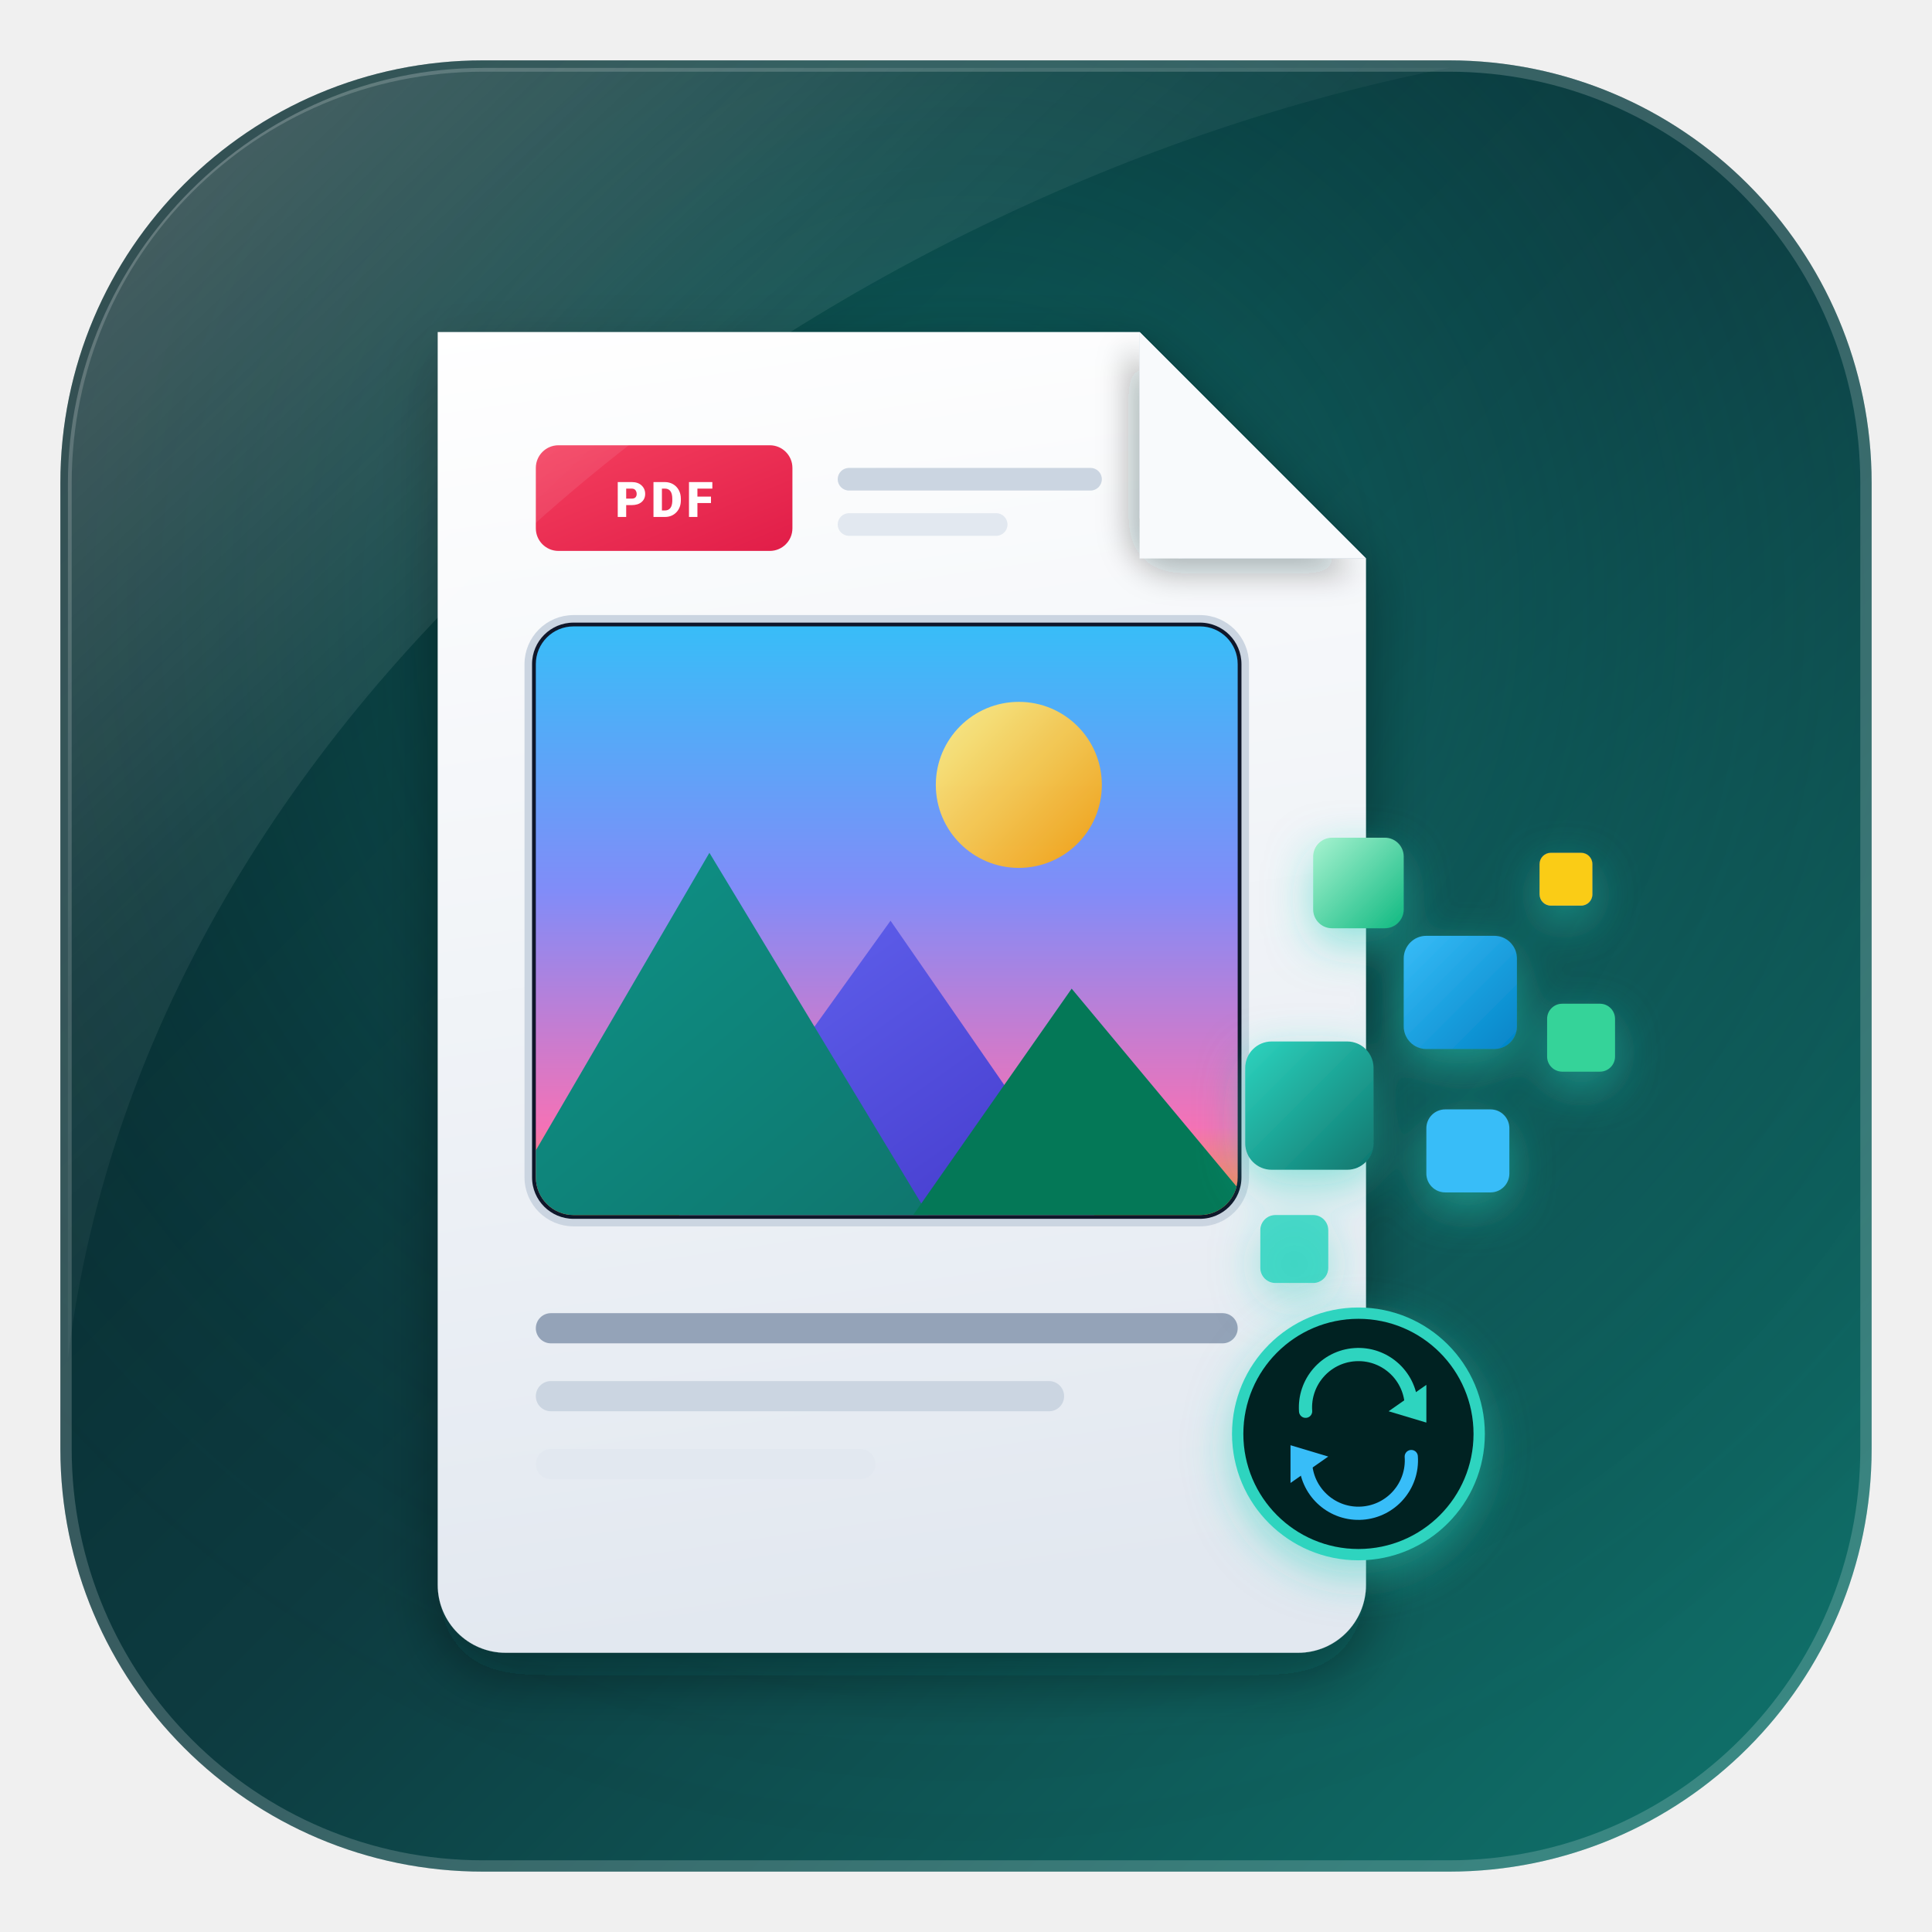
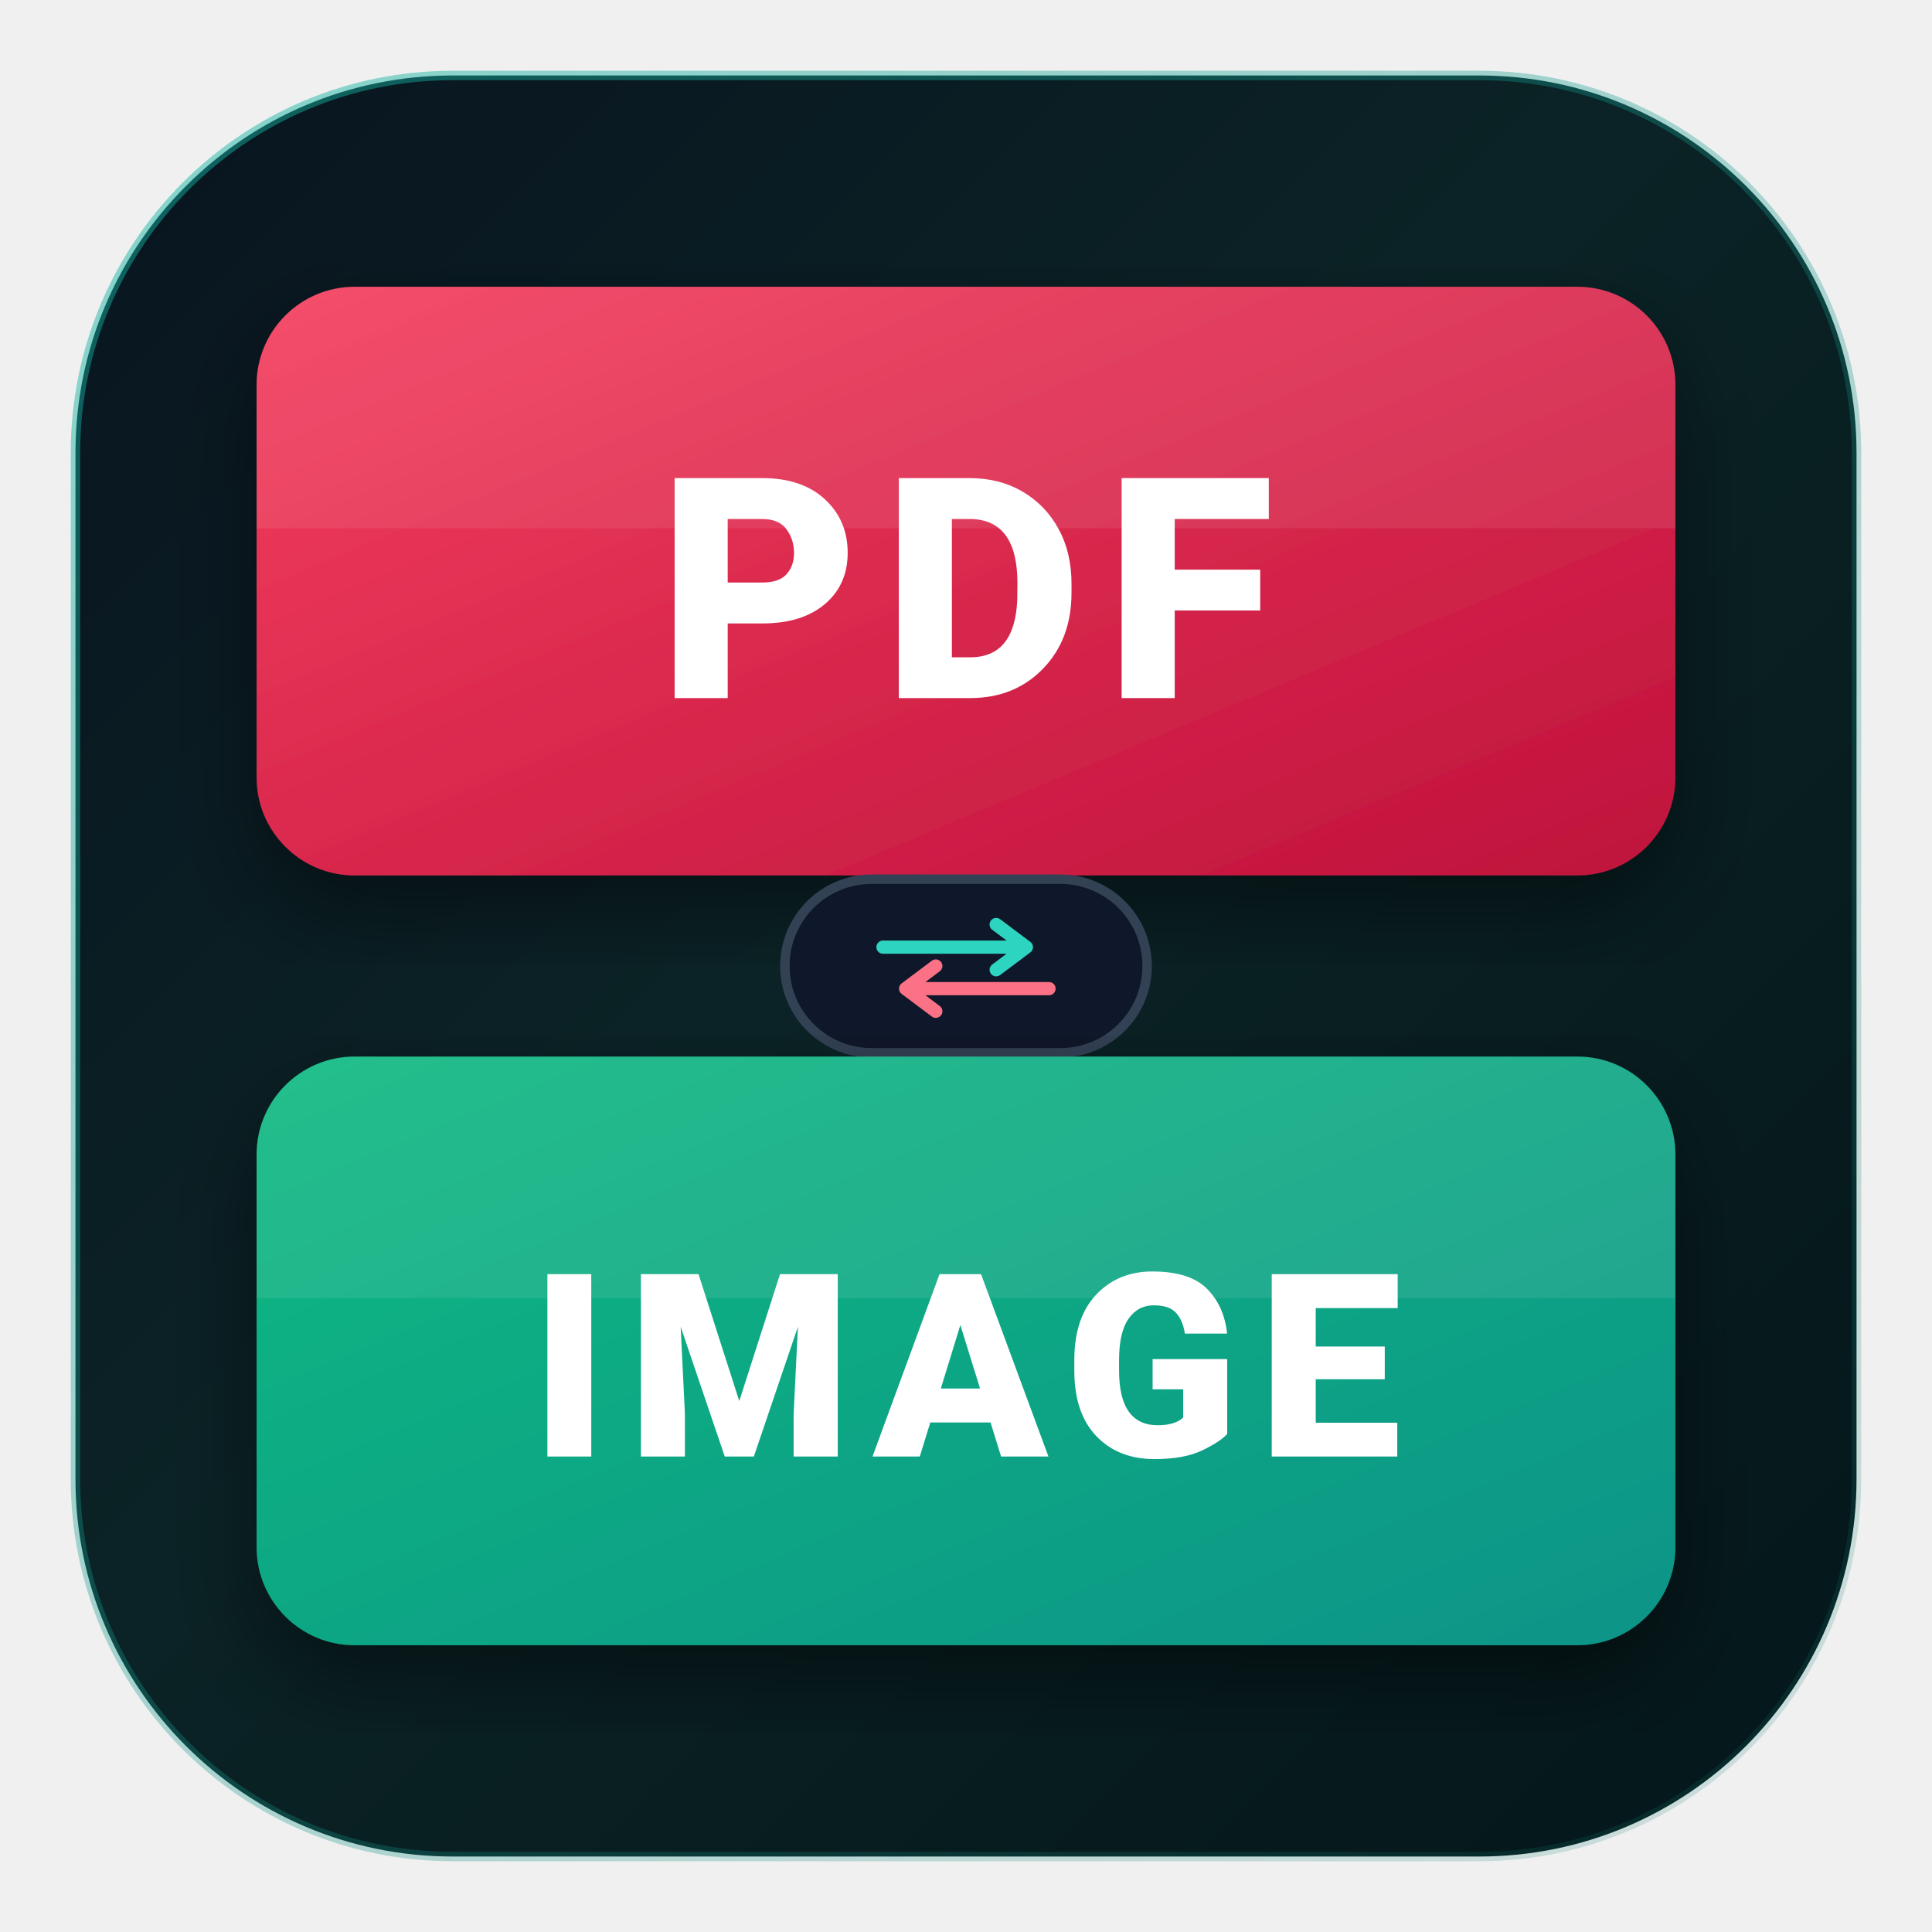
<svg xmlns="http://www.w3.org/2000/svg" viewBox="0 0 512 512" width="512" height="512">
  <defs>
    <linearGradient id="bgGrad" x1="0%" y1="0%" x2="100%" y2="100%">
-       <stop offset="0%" stop-color="#042024" />
-       <stop offset="50%" stop-color="#0d3b40" />
-       <stop offset="100%" stop-color="#0f766e" />
+       <stop offset="0%" stop-color="#09141f" />
+       <stop offset="45%" stop-color="#0b2326" />
+       <stop offset="100%" stop-color="#041619" />
    </linearGradient>
-     <radialGradient id="ambientGlow" cx="50%" cy="30%" r="70%">
-       <stop offset="0%" stop-color="#14b8a6" stop-opacity="0.35" />
-       <stop offset="60%" stop-color="#0d9488" stop-opacity="0.1" />
-       <stop offset="100%" stop-color="#042024" stop-opacity="0" />
-     </radialGradient>
-     <linearGradient id="docGrad" x1="0%" y1="0%" x2="10%" y2="100%">
-       <stop offset="0%" stop-color="#ffffff" />
-       <stop offset="100%" stop-color="#e2e8f0" />
+     <linearGradient id="borderGrad" x1="0%" y1="0%" x2="100%" y2="100%">
+       <stop offset="0%" stop-color="#14b8a6" stop-opacity="0.5" />
+       <stop offset="100%" stop-color="#0f766e" stop-opacity="0.15" />
    </linearGradient>
-     <linearGradient id="pdfBadgeGrad" x1="0%" y1="0%" x2="100%" y2="100%">
+     <linearGradient id="pdfGrad" x1="0%" y1="0%" x2="100%" y2="100%">
      <stop offset="0%" stop-color="#f43f5e" />
-       <stop offset="100%" stop-color="#e11d48" />
+       <stop offset="100%" stop-color="#be123c" />
    </linearGradient>
-     <linearGradient id="skyGrad" x1="0%" y1="0%" x2="0%" y2="100%">
-       <stop offset="0%" stop-color="#38bdf8" />
-       <stop offset="45%" stop-color="#818cf8" />
-       <stop offset="85%" stop-color="#f472b6" />
-       <stop offset="100%" stop-color="#fb923c" />
+     <linearGradient id="imgGrad" x1="0%" y1="0%" x2="100%" y2="100%">
+       <stop offset="0%" stop-color="#10b981" />
+       <stop offset="100%" stop-color="#0d9488" />
    </linearGradient>
-     <linearGradient id="sunGrad" x1="0%" y1="0%" x2="100%" y2="100%">
-       <stop offset="0%" stop-color="#fef08a" />
-       <stop offset="100%" stop-color="#f59e0b" />
-     </linearGradient>
-     <linearGradient id="mountain1" x1="0%" y1="0%" x2="100%" y2="100%">
-       <stop offset="0%" stop-color="#6366f1" />
-       <stop offset="100%" stop-color="#4338ca" />
-     </linearGradient>
-     <linearGradient id="mountain2" x1="0%" y1="0%" x2="100%" y2="100%">
-       <stop offset="0%" stop-color="#0d9488" />
-       <stop offset="100%" stop-color="#0f766e" />
-     </linearGradient>
-     <linearGradient id="foldGrad" x1="0%" y1="0%" x2="100%" y2="100%">
-       <stop offset="0%" stop-color="#cbd5e1" />
-       <stop offset="100%" stop-color="#94a3b8" />
-     </linearGradient>
-     <linearGradient id="pixelGrad1" x1="0%" y1="0%" x2="100%" y2="100%">
-       <stop offset="0%" stop-color="#2dd4bf" />
-       <stop offset="100%" stop-color="#0f766e" />
-     </linearGradient>
-     <linearGradient id="pixelGrad2" x1="0%" y1="0%" x2="100%" y2="100%">
-       <stop offset="0%" stop-color="#38bdf8" />
-       <stop offset="100%" stop-color="#0284c7" />
-     </linearGradient>
-     <linearGradient id="pixelGrad3" x1="0%" y1="0%" x2="100%" y2="100%">
-       <stop offset="0%" stop-color="#a7f3d0" />
-       <stop offset="100%" stop-color="#10b981" />
-     </linearGradient>
-     <linearGradient id="glassSheen" x1="0%" y1="0%" x2="100%" y2="100%">
-       <stop offset="0%" stop-color="#ffffff" stop-opacity="0.3" />
-       <stop offset="35%" stop-color="#ffffff" stop-opacity="0.08" />
-       <stop offset="60%" stop-color="#ffffff" stop-opacity="0" />
-     </linearGradient>
-     <filter id="shadowLarge" x="-20%" y="-20%" width="150%" height="150%">
-       <feDropShadow dx="0" dy="18" stdDeviation="22" flood-color="#021417" flood-opacity="0.6" />
-       <feDropShadow dx="0" dy="6" stdDeviation="8" flood-color="#021417" flood-opacity="0.4" />
+     <filter id="cardShadow" x="-10%" y="-10%" width="120%" height="125%">
+       <feDropShadow dx="0" dy="10" stdDeviation="12" flood-color="#000000" flood-opacity="0.45" />
    </filter>
-     <filter id="glowPixel" x="-30%" y="-30%" width="160%" height="160%">
-       <feDropShadow dx="0" dy="4" stdDeviation="6" flood-color="#2dd4bf" flood-opacity="0.5" />
-     </filter>
-     <filter id="foldShadow" x="-30%" y="-30%" width="160%" height="160%">
-       <feDropShadow dx="-3" dy="4" stdDeviation="4" flood-color="#0f172a" flood-opacity="0.3" />
-     </filter>
-     <clipPath id="viewportClip">
-       <rect x="142" y="166" width="186" height="156" rx="10" />
-     </clipPath>
-     <clipPath id="docBodyClip">
-       <path d="M 116 88 L 302 88 L 362 148 L 362 420 A 18 18 0 0 1 344 438 L 134 438 A 18 18 0 0 1 116 420 Z" />
-     </clipPath>
  </defs>
-   <rect x="16" y="16" width="480" height="480" rx="112" ry="112" fill="url(#bgGrad)" />
-   <rect x="16" y="16" width="480" height="480" rx="112" ry="112" fill="url(#ambientGlow)" />
-   <rect x="17.5" y="17.5" width="477" height="477" rx="110.5" ry="110.5" fill="none" stroke="rgba(255, 255, 255, 0.18)" stroke-width="3" />
-   <g filter="url(#shadowLarge)">
-     <path d="M 116 88 L 302 88 L 362 148 L 362 420 A 18 18 0 0 1 344 438 L 134 438 A 18 18 0 0 1 116 420 Z" fill="url(#docGrad)" />
-     <path d="M 302 88 L 302 136 A 12 12 0 0 0 314 148 L 362 148 Z" fill="url(#foldGrad)" filter="url(#foldShadow)" />
-     <path d="M 302 88 L 362 148 L 302 148 Z" fill="#f8fafc" />
+   <rect x="20" y="20" width="472" height="472" rx="100" fill="url(#bgGrad)" />
+   <rect x="20" y="20" width="472" height="472" rx="100" fill="none" stroke="url(#borderGrad)" stroke-width="2.5" />
+   <g filter="url(#cardShadow)">
+     <rect x="68" y="76" width="376" height="156" rx="26" fill="url(#pdfGrad)" />
+     <path d="M68 102 C68 87.6 79.6 76 94 76 L418 76 C432.4 76 444 87.6 444 102 L444 140 L68 140 Z" fill="#ffffff" fill-opacity="0.08" />
+     <text x="256" y="185" font-family="system-ui, -apple-system, BlinkMacSystemFont, 'Segoe UI', Roboto, Helvetica, Arial, sans-serif" font-size="82" font-weight="900" letter-spacing="6" fill="#ffffff" text-anchor="middle">PDF</text>
  </g>
-   <g clip-path="url(#docBodyClip)">
-     <rect x="142" y="118" width="68" height="28" rx="6" fill="url(#pdfBadgeGrad)" />
-     <text x="176" y="137" font-family="-apple-system, BlinkMacSystemFont, 'Segoe UI', Roboto, sans-serif" font-size="13" font-weight="900" fill="#ffffff" text-anchor="middle" letter-spacing="1">PDF</text>
-     <rect x="222" y="124" width="70" height="6" rx="3" fill="#cbd5e1" />
-     <rect x="222" y="136" width="45" height="6" rx="3" fill="#e2e8f0" />
-     <rect x="140" y="164" width="190" height="160" rx="12" fill="#0f172a" stroke="#cbd5e1" stroke-width="2" />
-     <g clip-path="url(#viewportClip)">
-       <rect x="142" y="166" width="186" height="156" fill="url(#skyGrad)" />
-       <circle cx="270" cy="208" r="22" fill="url(#sunGrad)" opacity="0.95" />
-       <path d="M 180 322 L 236 244 L 290 322 Z" fill="url(#mountain1)" />
-       <path d="M 132 322 L 188 226 L 246 322 Z" fill="url(#mountain2)" />
-       <path d="M 242 322 L 284 262 L 334 322 Z" fill="#047857" />
-     </g>
-     <rect x="142" y="348" width="186" height="8" rx="4" fill="#94a3b8" />
-     <rect x="142" y="366" width="140" height="8" rx="4" fill="#cbd5e1" />
-     <rect x="142" y="384" width="90" height="8" rx="4" fill="#e2e8f0" />
+   <g transform="translate(256, 256)">
+     <rect x="-48" y="-23" width="96" height="46" rx="23" fill="#0f172a" stroke="#334155" stroke-width="2.5" />
+     <path d="M-22 -5 L14 -5 M8 -11 L16 -5 L8 1" stroke="#2dd4bf" stroke-width="3.5" stroke-linecap="round" stroke-linejoin="round" fill="none" />
+     <path d="M22 6 L-14 6 M-8 0 L-16 6 L-8 12" stroke="#fb7185" stroke-width="3.5" stroke-linecap="round" stroke-linejoin="round" fill="none" />
  </g>
-   <g filter="url(#glowPixel)">
-     <rect x="330" y="276" width="34" height="34" rx="7" fill="url(#pixelGrad1)" />
-     <rect x="372" y="248" width="30" height="30" rx="6" fill="url(#pixelGrad2)" />
-     <rect x="348" y="222" width="24" height="24" rx="5" fill="url(#pixelGrad3)" />
-     <rect x="378" y="294" width="22" height="22" rx="5" fill="#38bdf8" />
-     <rect x="410" y="266" width="18" height="18" rx="4" fill="#34d399" />
-     <rect x="408" y="226" width="14" height="14" rx="3" fill="#facc15" />
-     <rect x="334" y="322" width="18" height="18" rx="4" fill="#2dd4bf" opacity="0.85" />
+   <g filter="url(#cardShadow)">
+     <rect x="68" y="280" width="376" height="156" rx="26" fill="url(#imgGrad)" />
+     <path d="M68 306 C68 291.6 79.6 280 94 280 L418 280 C432.4 280 444 291.6 444 306 L444 344 L68 344 Z" fill="#ffffff" fill-opacity="0.08" />
+     <text x="256" y="386" font-family="system-ui, -apple-system, BlinkMacSystemFont, 'Segoe UI', Roboto, Helvetica, Arial, sans-serif" font-size="68" font-weight="900" letter-spacing="5" fill="#ffffff" text-anchor="middle">IMAGE</text>
  </g>
-   <g filter="url(#glowPixel)">
-     <circle cx="360" cy="380" r="32" fill="#042024" stroke="#2dd4bf" stroke-width="3" />
-     <path d="M 346 374 A 14 14 0 0 1 374 372" fill="none" stroke="#2dd4bf" stroke-width="3.5" stroke-linecap="round" />
-     <polygon points="378,367 378,377 368,374" fill="#2dd4bf" />
-     <path d="M 374 386 A 14 14 0 0 1 346 388" fill="none" stroke="#38bdf8" stroke-width="3.5" stroke-linecap="round" />
-     <polygon points="342,393 342,383 352,386" fill="#38bdf8" />
-   </g>
-   <path d="M 18 128 C 18 68, 68 18, 128 18 L 384 18 C 220 50, 40 180, 18 360 Z" fill="url(#glassSheen)" />
</svg>
